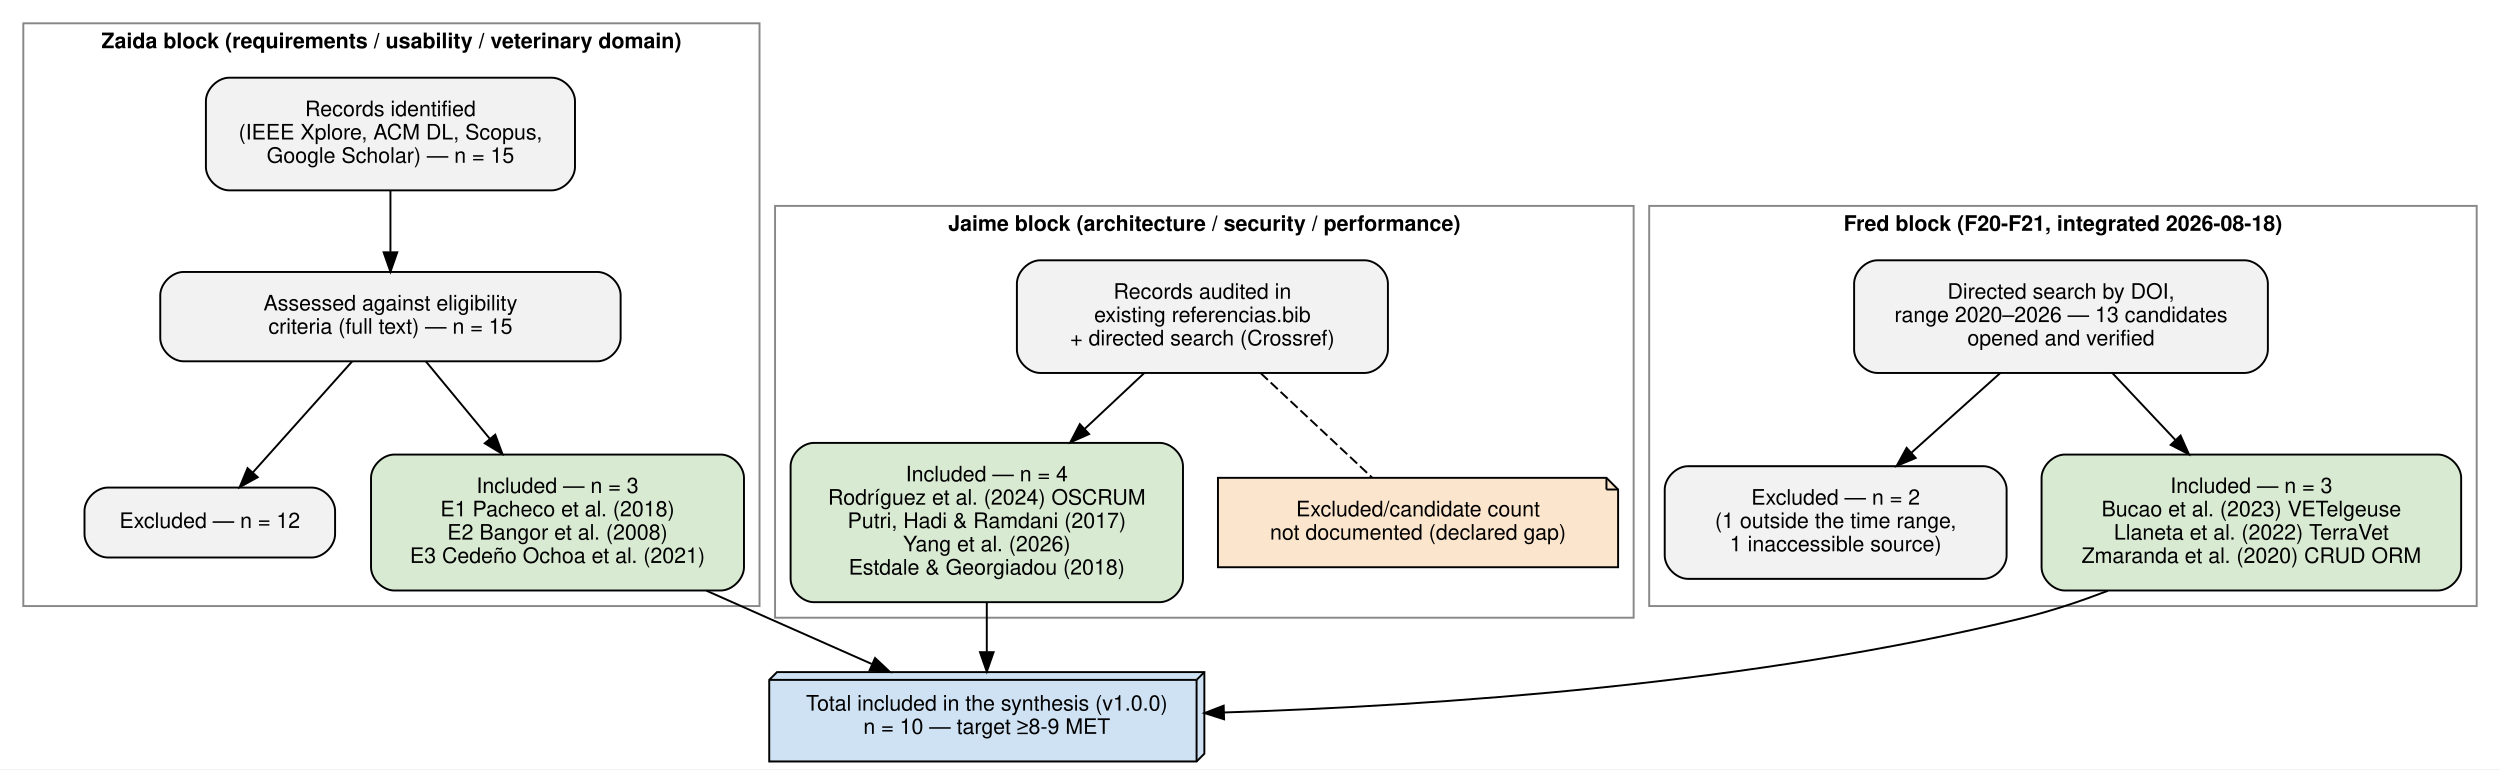
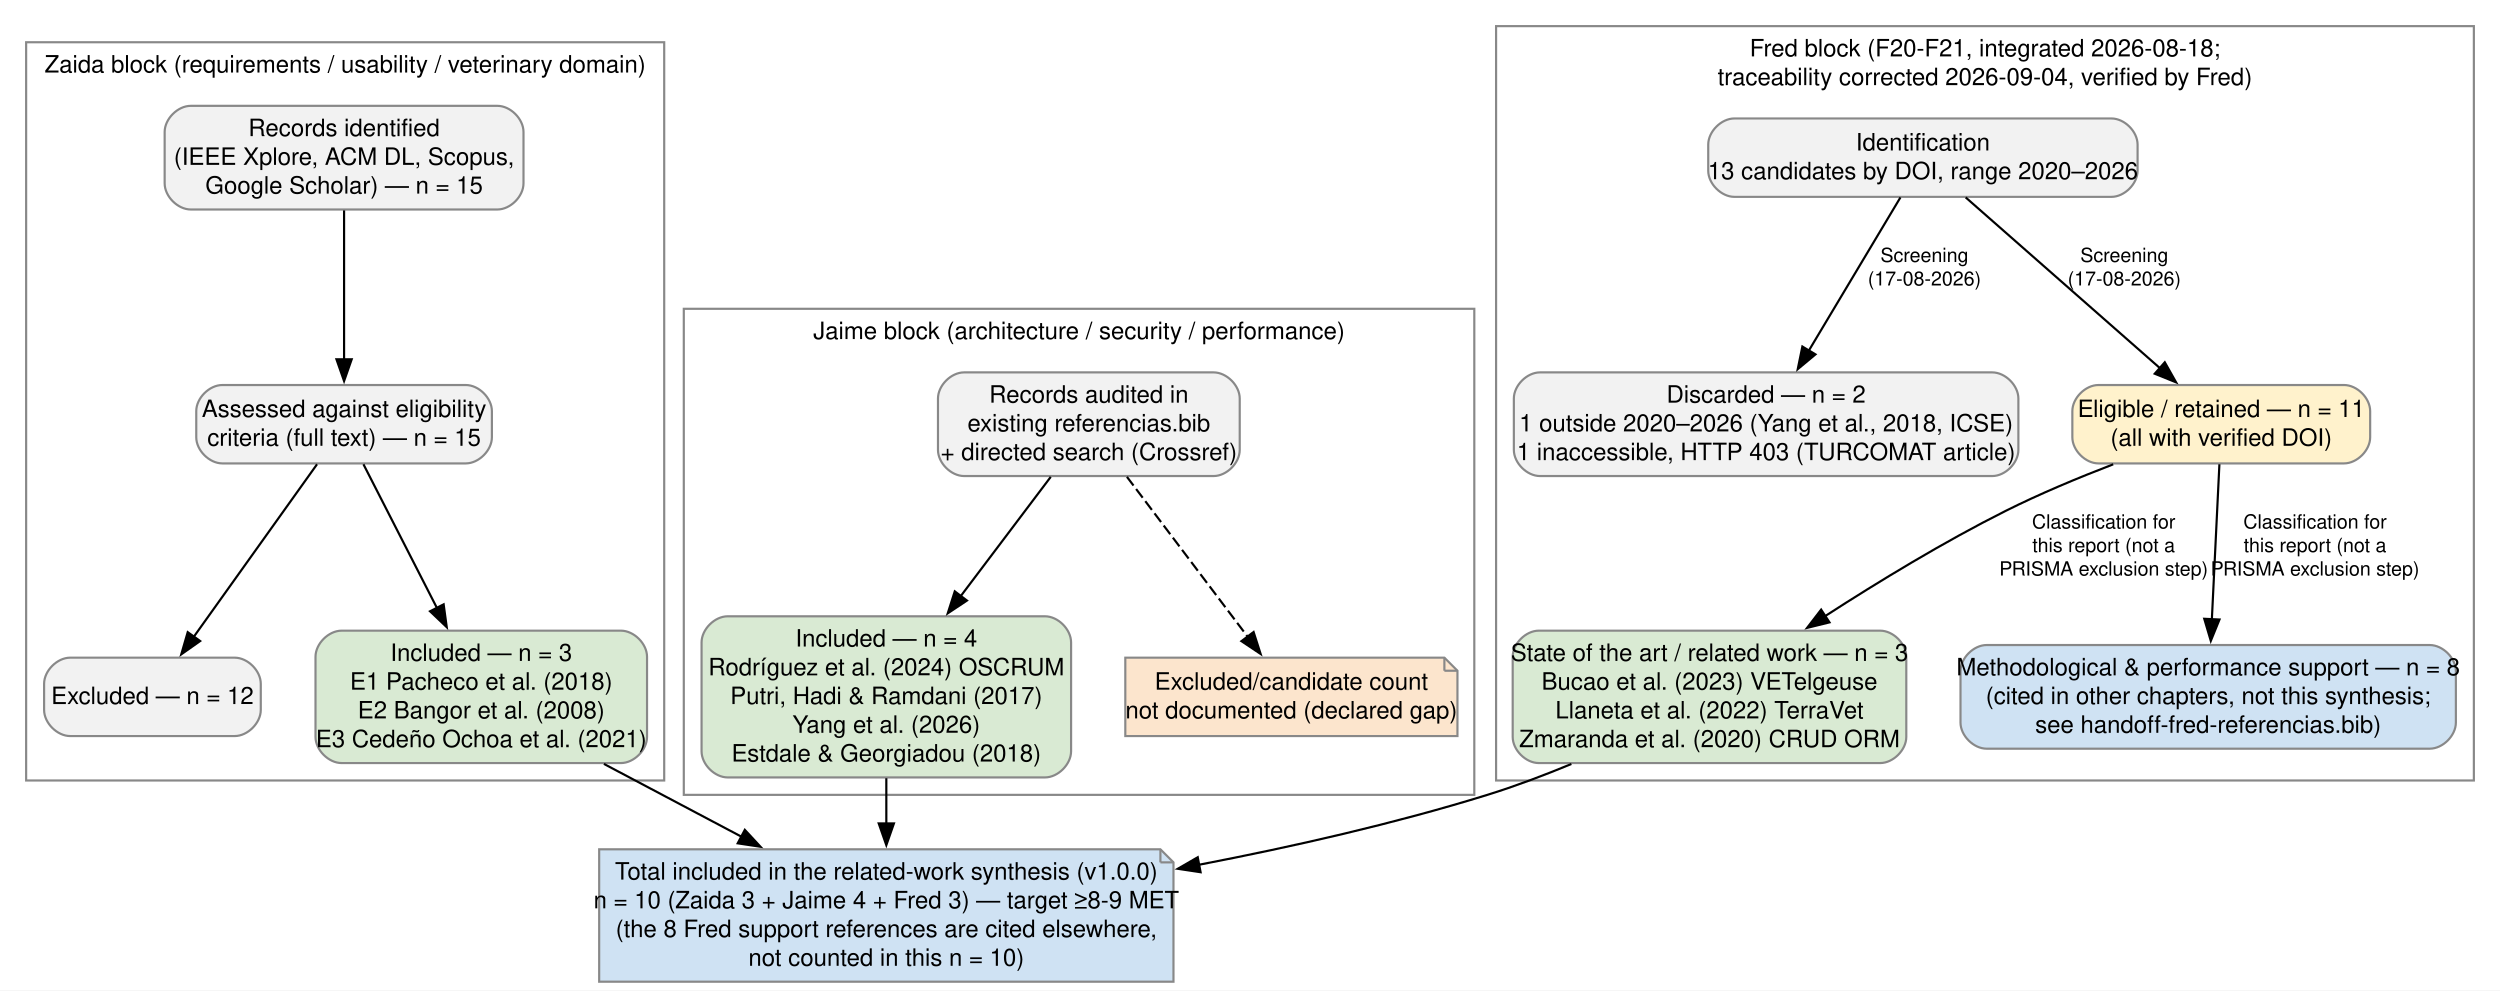
- <svg xmlns="http://www.w3.org/2000/svg" width="1287pt" height="396pt" viewBox="0.00 0.00 1287.00 396.00">
-   <g id="graph0" class="graph" transform="scale(1 1) rotate(0) translate(4 392)">
-     <polygon fill="white" stroke="transparent" points="-4,4 -4,-392 1283,-392 1283,4 -4,4" />
+ <svg xmlns="http://www.w3.org/2000/svg" width="1148pt" height="455pt" viewBox="0.00 0.00 1148.00 455.00">
+   <g id="graph0" class="graph" transform="scale(1 1) rotate(0) translate(4 450.8)">
+     <polygon fill="white" stroke="none" points="-4,4 -4,-450.8 1144,-450.8 1144,4 -4,4" />
    <g id="clust1" class="cluster">
-       <polygon fill="none" stroke="#888888" points="8,-80 8,-380 387,-380 387,-80 8,-80" />
-       <text text-anchor="middle" x="197.5" y="-367.2" font-family="Helvetica,sans-Serif" font-weight="bold" font-size="11.00">Zaida block (requirements / usability / veterinary domain)</text>
+       <polygon fill="white" stroke="#888888" points="8,-92.4 8,-431.4 301,-431.4 301,-92.4 8,-92.4" />
+       <text xml:space="preserve" text-anchor="middle" x="154.5" y="-417.5" font-family="Helvetica,sans-Serif" font-size="11.00">Zaida block (requirements / usability / veterinary domain)</text>
    </g>
    <g id="clust2" class="cluster">
-       <polygon fill="none" stroke="#888888" points="395,-74 395,-286 837,-286 837,-74 395,-74" />
-       <text text-anchor="middle" x="616" y="-273.2" font-family="Helvetica,sans-Serif" font-weight="bold" font-size="11.00">Jaime block (architecture / security / performance)</text>
+       <polygon fill="white" stroke="#888888" points="310,-85.8 310,-309 673,-309 673,-85.8 310,-85.8" />
+       <text xml:space="preserve" text-anchor="middle" x="491.5" y="-295.1" font-family="Helvetica,sans-Serif" font-size="11.00">Jaime block (architecture / security / performance)</text>
    </g>
    <g id="clust3" class="cluster">
-       <polygon fill="none" stroke="#888888" points="845,-80 845,-286 1271,-286 1271,-80 845,-80" />
-       <text text-anchor="middle" x="1058" y="-273.2" font-family="Helvetica,sans-Serif" font-weight="bold" font-size="11.00">Fred block (F20-F21, integrated 2026-08-18)</text>
+       <polygon fill="white" stroke="#888888" points="683,-92.4 683,-438.8 1132,-438.8 1132,-92.4 683,-92.4" />
+       <text xml:space="preserve" text-anchor="middle" x="907.5" y="-424.9" font-family="Helvetica,sans-Serif" font-size="11.00">Fred block (F20-F21, integrated 2026-08-18;</text>
+       <text xml:space="preserve" text-anchor="middle" x="907.5" y="-411.7" font-family="Helvetica,sans-Serif" font-size="11.00">traceability corrected 2026-09-04, verified by Fred)</text>
    </g>
    <g id="node1" class="node">
-       <path fill="#f2f2f2" stroke="black" d="M280,-352C280,-352 114,-352 114,-352 108,-352 102,-346 102,-340 102,-340 102,-306 102,-306 102,-300 108,-294 114,-294 114,-294 280,-294 280,-294 286,-294 292,-300 292,-306 292,-306 292,-340 292,-340 292,-346 286,-352 280,-352" />
-       <text text-anchor="middle" x="197" y="-332.2" font-family="Helvetica,sans-Serif" font-size="11.00">Records identified</text>
-       <text text-anchor="middle" x="197" y="-320.2" font-family="Helvetica,sans-Serif" font-size="11.00">(IEEE Xplore, ACM DL, Scopus,</text>
-       <text text-anchor="middle" x="197" y="-308.2" font-family="Helvetica,sans-Serif" font-size="11.00">Google Scholar) — n = 15</text>
+       <path fill="#f2f2f2" stroke="#888888" d="M224.39,-402.2C224.39,-402.2 83.61,-402.2 83.61,-402.2 77.61,-402.2 71.61,-396.2 71.61,-390.2 71.61,-390.2 71.61,-366.6 71.61,-366.6 71.61,-360.6 77.61,-354.6 83.61,-354.6 83.61,-354.6 224.39,-354.6 224.39,-354.6 230.39,-354.6 236.39,-360.6 236.39,-366.6 236.39,-366.6 236.39,-390.2 236.39,-390.2 236.39,-396.2 230.39,-402.2 224.39,-402.2" />
+       <text xml:space="preserve" text-anchor="middle" x="154" y="-388.3" font-family="Helvetica,sans-Serif" font-size="11.00">Records identified</text>
+       <text xml:space="preserve" text-anchor="middle" x="154" y="-375.1" font-family="Helvetica,sans-Serif" font-size="11.00">(IEEE Xplore, ACM DL, Scopus,</text>
+       <text xml:space="preserve" text-anchor="middle" x="154" y="-361.9" font-family="Helvetica,sans-Serif" font-size="11.00">Google Scholar) — n = 15</text>
    </g>
    <g id="node2" class="node">
-       <path fill="#f2f2f2" stroke="black" d="M303.5,-252C303.5,-252 90.5,-252 90.5,-252 84.5,-252 78.5,-246 78.5,-240 78.5,-240 78.5,-218 78.5,-218 78.5,-212 84.5,-206 90.5,-206 90.5,-206 303.5,-206 303.5,-206 309.5,-206 315.5,-212 315.5,-218 315.5,-218 315.5,-240 315.5,-240 315.5,-246 309.5,-252 303.5,-252" />
-       <text text-anchor="middle" x="197" y="-232.2" font-family="Helvetica,sans-Serif" font-size="11.00">Assessed against eligibility</text>
-       <text text-anchor="middle" x="197" y="-220.2" font-family="Helvetica,sans-Serif" font-size="11.00">criteria (full text) — n = 15</text>
+       <path fill="#f2f2f2" stroke="#888888" d="M209.88,-274C209.88,-274 98.12,-274 98.12,-274 92.12,-274 86.12,-268 86.12,-262 86.12,-262 86.12,-250 86.12,-250 86.12,-244 92.12,-238 98.12,-238 98.12,-238 209.88,-238 209.88,-238 215.88,-238 221.88,-244 221.88,-250 221.88,-250 221.88,-262 221.88,-262 221.88,-268 215.88,-274 209.88,-274" />
+       <text xml:space="preserve" text-anchor="middle" x="154" y="-259.3" font-family="Helvetica,sans-Serif" font-size="11.00">Assessed against eligibility</text>
+       <text xml:space="preserve" text-anchor="middle" x="154" y="-246.1" font-family="Helvetica,sans-Serif" font-size="11.00">criteria (full text) — n = 15</text>
    </g>
    <g id="edge1" class="edge">
-       <path fill="none" stroke="black" d="M197,-293.9C197,-283.94 197,-272.65 197,-262.36" />
-       <polygon fill="black" stroke="black" points="200.5,-262.1 197,-252.1 193.5,-262.1 200.5,-262.1" />
+       <path fill="none" stroke="black" d="M154,-354.19C154,-334.65 154,-306.63 154,-285.69" />
+       <polygon fill="black" stroke="black" points="157.5,-285.81 154,-275.81 150.5,-285.81 157.5,-285.81" />
    </g>
    <g id="node3" class="node">
-       <path fill="#f2f2f2" stroke="black" d="M156.5,-141C156.5,-141 51.5,-141 51.5,-141 45.5,-141 39.5,-135 39.5,-129 39.5,-129 39.5,-117 39.5,-117 39.5,-111 45.5,-105 51.5,-105 51.5,-105 156.5,-105 156.5,-105 162.5,-105 168.5,-111 168.5,-117 168.5,-117 168.5,-129 168.5,-129 168.5,-135 162.5,-141 156.5,-141" />
-       <text text-anchor="middle" x="104" y="-120.2" font-family="Helvetica,sans-Serif" font-size="11.00">Excluded — n = 12</text>
+       <path fill="#f2f2f2" stroke="#888888" d="M103.75,-148.8C103.75,-148.8 28.25,-148.8 28.25,-148.8 22.25,-148.8 16.25,-142.8 16.25,-136.8 16.25,-136.8 16.25,-124.8 16.25,-124.8 16.25,-118.8 22.25,-112.8 28.25,-112.8 28.25,-112.8 103.75,-112.8 103.75,-112.8 109.75,-112.8 115.75,-118.8 115.75,-124.8 115.75,-124.8 115.75,-136.8 115.75,-136.8 115.75,-142.8 109.75,-148.8 103.75,-148.8" />
+       <text xml:space="preserve" text-anchor="middle" x="66" y="-127.5" font-family="Helvetica,sans-Serif" font-size="11.00">Excluded — n = 12</text>
    </g>
    <g id="edge2" class="edge">
-       <path fill="none" stroke="black" d="M177.28,-205.94C162.3,-189.19 141.69,-166.15 126.14,-148.76" />
-       <polygon fill="black" stroke="black" points="128.67,-146.34 119.4,-141.22 123.45,-151 128.67,-146.34" />
+       <path fill="none" stroke="black" d="M141.58,-237.61C126.84,-216.97 102.1,-182.34 84.96,-158.35" />
+       <polygon fill="black" stroke="black" points="87.9,-156.44 79.24,-150.33 82.2,-160.51 87.9,-156.44" />
    </g>
    <g id="node4" class="node">
-       <path fill="#d9ead3" stroke="black" d="M367,-158C367,-158 199,-158 199,-158 193,-158 187,-152 187,-146 187,-146 187,-100 187,-100 187,-94 193,-88 199,-88 199,-88 367,-88 367,-88 373,-88 379,-94 379,-100 379,-100 379,-146 379,-146 379,-152 373,-158 367,-158" />
-       <text text-anchor="middle" x="283" y="-138.2" font-family="Helvetica,sans-Serif" font-size="11.00">Included — n = 3</text>
-       <text text-anchor="middle" x="283" y="-126.2" font-family="Helvetica,sans-Serif" font-size="11.00">E1 Pacheco et al. (2018)</text>
-       <text text-anchor="middle" x="283" y="-114.2" font-family="Helvetica,sans-Serif" font-size="11.00">E2 Bangor et al. (2008)</text>
-       <text text-anchor="middle" x="283" y="-102.2" font-family="Helvetica,sans-Serif" font-size="11.00">E3 Cedeño Ochoa et al. (2021)</text>
+       <path fill="#d9ead3" stroke="#888888" d="M281.12,-161.2C281.12,-161.2 152.88,-161.2 152.88,-161.2 146.88,-161.2 140.88,-155.2 140.88,-149.2 140.88,-149.2 140.88,-112.4 140.88,-112.4 140.88,-106.4 146.88,-100.4 152.88,-100.4 152.88,-100.4 281.12,-100.4 281.12,-100.4 287.12,-100.4 293.12,-106.4 293.12,-112.4 293.12,-112.4 293.12,-149.2 293.12,-149.2 293.12,-155.2 287.12,-161.2 281.12,-161.2" />
+       <text xml:space="preserve" text-anchor="middle" x="217" y="-147.3" font-family="Helvetica,sans-Serif" font-size="11.00">Included — n = 3</text>
+       <text xml:space="preserve" text-anchor="middle" x="217" y="-134.1" font-family="Helvetica,sans-Serif" font-size="11.00">E1 Pacheco et al. (2018)</text>
+       <text xml:space="preserve" text-anchor="middle" x="217" y="-120.9" font-family="Helvetica,sans-Serif" font-size="11.00">E2 Bangor et al. (2008)</text>
+       <text xml:space="preserve" text-anchor="middle" x="217" y="-107.7" font-family="Helvetica,sans-Serif" font-size="11.00">E3 Cedeño Ochoa et al. (2021)</text>
    </g>
    <g id="edge3" class="edge">
-       <path fill="none" stroke="black" d="M215.24,-205.94C224.8,-194.38 236.84,-179.82 248.11,-166.19" />
-       <polygon fill="black" stroke="black" points="250.96,-168.24 254.63,-158.31 245.56,-163.78 250.96,-168.24" />
+       <path fill="none" stroke="black" d="M162.89,-237.61C171.62,-220.55 185.24,-193.92 196.63,-171.64" />
+       <polygon fill="black" stroke="black" points="199.72,-173.29 201.15,-162.79 193.48,-170.1 199.72,-173.29" />
+     </g>
+     <g id="node13" class="node">
+       <polygon fill="#cfe2f3" stroke="#888888" points="528.86,-60.8 271.14,-60.8 271.14,0 534.86,0 534.86,-54.8 528.86,-60.8" />
+       <polyline fill="none" stroke="#888888" points="528.86,-60.8 528.86,-54.8" />
+       <polyline fill="none" stroke="#888888" points="534.86,-54.8 528.86,-54.8" />
+       <text xml:space="preserve" text-anchor="middle" x="403" y="-46.9" font-family="Helvetica,sans-Serif" font-size="11.00">Total included in the related-work synthesis (v1.0.0)</text>
+       <text xml:space="preserve" text-anchor="middle" x="403" y="-33.7" font-family="Helvetica,sans-Serif" font-size="11.00">n = 10 (Zaida 3 + Jaime 4 + Fred 3) — target ≥8-9 MET</text>
+       <text xml:space="preserve" text-anchor="middle" x="403" y="-20.5" font-family="Helvetica,sans-Serif" font-size="11.00">(the 8 Fred support references are cited elsewhere,</text>
+       <text xml:space="preserve" text-anchor="middle" x="403" y="-7.3" font-family="Helvetica,sans-Serif" font-size="11.00">not counted in this n = 10)</text>
+     </g>
+     <g id="edge10" class="edge">
+       <path fill="none" stroke="black" d="M273.31,-100.01C293.25,-89.46 315.87,-77.49 336.57,-66.54" />
+       <polygon fill="black" stroke="black" points="338.02,-69.74 345.22,-61.97 334.75,-63.55 338.02,-69.74" />
+     </g>
+     <g id="node5" class="node">
+       <path fill="#f2f2f2" stroke="#888888" d="M553.28,-279.8C553.28,-279.8 438.72,-279.8 438.72,-279.8 432.72,-279.8 426.72,-273.8 426.72,-267.8 426.72,-267.8 426.72,-244.2 426.72,-244.2 426.72,-238.2 432.72,-232.2 438.72,-232.2 438.72,-232.2 553.28,-232.2 553.28,-232.2 559.28,-232.2 565.28,-238.2 565.28,-244.2 565.28,-244.2 565.28,-267.8 565.28,-267.8 565.28,-273.8 559.28,-279.8 553.28,-279.8" />
+       <text xml:space="preserve" text-anchor="middle" x="496" y="-265.9" font-family="Helvetica,sans-Serif" font-size="11.00">Records audited in</text>
+       <text xml:space="preserve" text-anchor="middle" x="496" y="-252.7" font-family="Helvetica,sans-Serif" font-size="11.00">existing referencias.bib</text>
+       <text xml:space="preserve" text-anchor="middle" x="496" y="-239.5" font-family="Helvetica,sans-Serif" font-size="11.00">+ directed search (Crossref)</text>
+     </g>
+     <g id="node6" class="node">
+       <path fill="#d9ead3" stroke="#888888" d="M475.84,-167.8C475.84,-167.8 330.16,-167.8 330.16,-167.8 324.16,-167.8 318.16,-161.8 318.16,-155.8 318.16,-155.8 318.16,-105.8 318.16,-105.8 318.16,-99.8 324.16,-93.8 330.16,-93.8 330.16,-93.8 475.84,-93.8 475.84,-93.8 481.84,-93.8 487.84,-99.8 487.84,-105.8 487.84,-105.8 487.84,-155.8 487.84,-155.8 487.84,-161.8 481.84,-167.8 475.84,-167.8" />
+       <text xml:space="preserve" text-anchor="middle" x="403" y="-153.9" font-family="Helvetica,sans-Serif" font-size="11.00">Included — n = 4</text>
+       <text xml:space="preserve" text-anchor="middle" x="403" y="-140.7" font-family="Helvetica,sans-Serif" font-size="11.00">Rodríguez et al. (2024) OSCRUM</text>
+       <text xml:space="preserve" text-anchor="middle" x="403" y="-127.5" font-family="Helvetica,sans-Serif" font-size="11.00">Putri, Hadi &amp; Ramdani (2017)</text>
+       <text xml:space="preserve" text-anchor="middle" x="403" y="-114.3" font-family="Helvetica,sans-Serif" font-size="11.00">Yang et al. (2026)</text>
+       <text xml:space="preserve" text-anchor="middle" x="403" y="-101.1" font-family="Helvetica,sans-Serif" font-size="11.00">Estdale &amp; Georgiadou (2018)</text>
+     </g>
+     <g id="edge4" class="edge">
+       <path fill="none" stroke="black" d="M478.51,-231.83C466.84,-216.37 451.12,-195.55 437.04,-176.9" />
+       <polygon fill="black" stroke="black" points="440.02,-175.03 431.2,-169.16 434.43,-179.25 440.02,-175.03" />
+     </g>
+     <g id="node7" class="node">
+       <polygon fill="#fce5cd" stroke="#888888" points="659.26,-148.8 512.74,-148.8 512.74,-112.8 665.26,-112.8 665.26,-142.8 659.26,-148.8" />
+       <polyline fill="none" stroke="#888888" points="659.26,-148.8 659.26,-142.8" />
+       <polyline fill="none" stroke="#888888" points="665.26,-142.8 659.26,-142.8" />
+       <text xml:space="preserve" text-anchor="middle" x="589" y="-134.1" font-family="Helvetica,sans-Serif" font-size="11.00">Excluded/candidate count</text>
+       <text xml:space="preserve" text-anchor="middle" x="589" y="-120.9" font-family="Helvetica,sans-Serif" font-size="11.00">not documented (declared gap)</text>
+     </g>
+     <g id="edge5" class="edge">
+       <path fill="none" stroke="black" stroke-dasharray="5,2" d="M513.49,-231.83C529.26,-210.94 552.43,-180.24 568.95,-158.37" />
+       <polygon fill="black" stroke="black" points="571.65,-160.59 574.88,-150.5 566.06,-156.38 571.65,-160.59" />
+     </g>
+     <g id="edge11" class="edge">
+       <path fill="none" stroke="black" d="M403,-93.44C403,-86.64 403,-79.48 403,-72.54" />
+       <polygon fill="black" stroke="black" points="406.5,-72.69 403,-62.69 399.5,-72.69 406.5,-72.69" />
+     </g>
+     <g id="node8" class="node">
+       <path fill="#f2f2f2" stroke="#888888" d="M965.58,-396.4C965.58,-396.4 792.42,-396.4 792.42,-396.4 786.42,-396.4 780.42,-390.4 780.42,-384.4 780.42,-384.4 780.42,-372.4 780.42,-372.4 780.42,-366.4 786.42,-360.4 792.42,-360.4 792.42,-360.4 965.58,-360.4 965.58,-360.4 971.58,-360.4 977.58,-366.4 977.58,-372.4 977.58,-372.4 977.58,-384.4 977.58,-384.4 977.58,-390.4 971.58,-396.4 965.58,-396.4" />
+       <text xml:space="preserve" text-anchor="middle" x="879" y="-381.7" font-family="Helvetica,sans-Serif" font-size="11.00">Identification</text>
+       <text xml:space="preserve" text-anchor="middle" x="879" y="-368.5" font-family="Helvetica,sans-Serif" font-size="11.00">13 candidates by DOI, range 2020–2026</text>
+     </g>
+     <g id="node9" class="node">
+       <path fill="#f2f2f2" stroke="#888888" d="M910.84,-279.8C910.84,-279.8 703.16,-279.8 703.16,-279.8 697.16,-279.8 691.16,-273.8 691.16,-267.8 691.16,-267.8 691.16,-244.2 691.16,-244.2 691.16,-238.2 697.16,-232.2 703.16,-232.2 703.16,-232.2 910.84,-232.2 910.84,-232.2 916.84,-232.2 922.84,-238.2 922.84,-244.2 922.84,-244.2 922.84,-267.8 922.84,-267.8 922.84,-273.8 916.84,-279.8 910.84,-279.8" />
+       <text xml:space="preserve" text-anchor="middle" x="807" y="-265.9" font-family="Helvetica,sans-Serif" font-size="11.00">Discarded — n = 2</text>
+       <text xml:space="preserve" text-anchor="middle" x="807" y="-252.7" font-family="Helvetica,sans-Serif" font-size="11.00">1 outside 2020–2026 (Yang et al., 2018, ICSE)</text>
+       <text xml:space="preserve" text-anchor="middle" x="807" y="-239.5" font-family="Helvetica,sans-Serif" font-size="11.00">1 inaccessible, HTTP 403 (TURCOMAT article)</text>
+     </g>
+     <g id="edge6" class="edge">
+       <path fill="none" stroke="black" d="M868.68,-360.15C857.71,-341.8 840.09,-312.34 826.49,-289.59" />
+       <polygon fill="black" stroke="black" points="829.66,-288.07 821.52,-281.29 823.65,-291.67 829.66,-288.07" />
+       <text xml:space="preserve" text-anchor="middle" x="879.71" y="-330.5" font-family="Helvetica,sans-Serif" font-size="9.00">Screening</text>
+       <text xml:space="preserve" text-anchor="middle" x="879.71" y="-319.7" font-family="Helvetica,sans-Serif" font-size="9.00">(17-08-2026)</text>
+     </g>
+     <g id="node10" class="node">
+       <path fill="#fff2cc" stroke="#888888" d="M1072.38,-274C1072.38,-274 959.62,-274 959.62,-274 953.62,-274 947.62,-268 947.62,-262 947.62,-262 947.62,-250 947.62,-250 947.62,-244 953.62,-238 959.62,-238 959.62,-238 1072.38,-238 1072.38,-238 1078.38,-238 1084.38,-244 1084.38,-250 1084.38,-250 1084.38,-262 1084.38,-262 1084.38,-268 1078.38,-274 1072.38,-274" />
+       <text xml:space="preserve" text-anchor="middle" x="1016" y="-259.3" font-family="Helvetica,sans-Serif" font-size="11.00">Eligible / retained — n = 11</text>
+       <text xml:space="preserve" text-anchor="middle" x="1016" y="-246.1" font-family="Helvetica,sans-Serif" font-size="11.00">(all with verified DOI)</text>
+     </g>
+     <g id="edge7" class="edge">
+       <path fill="none" stroke="black" d="M898.63,-360.15C922.03,-339.59 961.3,-305.07 987.91,-281.69" />
+       <polygon fill="black" stroke="black" points="990.07,-284.45 995.27,-275.22 985.45,-279.19 990.07,-284.45" />
+       <text xml:space="preserve" text-anchor="middle" x="971.49" y="-330.5" font-family="Helvetica,sans-Serif" font-size="9.00">Screening</text>
+       <text xml:space="preserve" text-anchor="middle" x="971.49" y="-319.7" font-family="Helvetica,sans-Serif" font-size="9.00">(17-08-2026)</text>
    </g>
    <g id="node11" class="node">
-       <polygon fill="#cfe2f3" stroke="black" points="616,-46 396,-46 392,-42 392,0 612,0 616,-4 616,-46" />
-       <polyline fill="none" stroke="black" points="612,-42 392,-42 " />
-       <polyline fill="none" stroke="black" points="612,-42 612,0 " />
-       <polyline fill="none" stroke="black" points="612,-42 616,-46 " />
-       <text text-anchor="middle" x="504" y="-26.2" font-family="Helvetica,sans-Serif" font-size="11.00">Total included in the synthesis (v1.0.0)</text>
-       <text text-anchor="middle" x="504" y="-14.2" font-family="Helvetica,sans-Serif" font-size="11.00">n = 10 — target ≥8-9 MET</text>
+       <path fill="#d9ead3" stroke="#888888" d="M859.37,-161.2C859.37,-161.2 702.63,-161.2 702.63,-161.2 696.63,-161.2 690.63,-155.2 690.63,-149.2 690.63,-149.2 690.63,-112.4 690.63,-112.4 690.63,-106.4 696.63,-100.4 702.63,-100.4 702.63,-100.4 859.37,-100.4 859.37,-100.4 865.37,-100.4 871.37,-106.4 871.37,-112.4 871.37,-112.4 871.37,-149.2 871.37,-149.2 871.37,-155.2 865.37,-161.2 859.37,-161.2" />
+       <text xml:space="preserve" text-anchor="middle" x="781" y="-147.3" font-family="Helvetica,sans-Serif" font-size="11.00">State of the art / related work — n = 3</text>
+       <text xml:space="preserve" text-anchor="middle" x="781" y="-134.1" font-family="Helvetica,sans-Serif" font-size="11.00">Bucao et al. (2023) VETelgeuse</text>
+       <text xml:space="preserve" text-anchor="middle" x="781" y="-120.9" font-family="Helvetica,sans-Serif" font-size="11.00">Llaneta et al. (2022) TerraVet</text>
+       <text xml:space="preserve" text-anchor="middle" x="781" y="-107.7" font-family="Helvetica,sans-Serif" font-size="11.00">Zmaranda et al. (2020) CRUD ORM</text>
    </g>
    <g id="edge8" class="edge">
-       <path fill="none" stroke="black" d="M359.69,-87.9C370.21,-83.22 380.87,-78.49 391,-74 408.46,-66.26 427.44,-57.86 444.77,-50.19" />
-       <polygon fill="black" stroke="black" points="446.48,-53.26 454.21,-46.01 443.65,-46.86 446.48,-53.26" />
+       <path fill="none" stroke="black" d="M966.39,-237.59C950.36,-231.42 932.68,-224.06 917,-216.2 888.71,-202.02 858.67,-183.76 834.05,-167.85" />
+       <polygon fill="black" stroke="black" points="836.1,-165.01 825.81,-162.48 832.27,-170.87 836.1,-165.01" />
+       <text xml:space="preserve" text-anchor="middle" x="962" y="-208.1" font-family="Helvetica,sans-Serif" font-size="9.00">Classification for</text>
+       <text xml:space="preserve" text-anchor="middle" x="962" y="-197.3" font-family="Helvetica,sans-Serif" font-size="9.00">this report (not a</text>
+       <text xml:space="preserve" text-anchor="middle" x="962" y="-186.5" font-family="Helvetica,sans-Serif" font-size="9.00">PRISMA exclusion step)</text>
    </g>
-     <g id="node5" class="node">
-       <path fill="#f2f2f2" stroke="black" d="M698.5,-258C698.5,-258 531.5,-258 531.5,-258 525.5,-258 519.5,-252 519.5,-246 519.5,-246 519.5,-212 519.5,-212 519.5,-206 525.5,-200 531.5,-200 531.5,-200 698.5,-200 698.5,-200 704.5,-200 710.5,-206 710.5,-212 710.5,-212 710.5,-246 710.5,-246 710.5,-252 704.5,-258 698.5,-258" />
-       <text text-anchor="middle" x="615" y="-238.2" font-family="Helvetica,sans-Serif" font-size="11.00">Records audited in</text>
-       <text text-anchor="middle" x="615" y="-226.2" font-family="Helvetica,sans-Serif" font-size="11.00">existing referencias.bib</text>
-       <text text-anchor="middle" x="615" y="-214.2" font-family="Helvetica,sans-Serif" font-size="11.00">+ directed search (Crossref)</text>
-     </g>
-     <g id="node6" class="node">
-       <path fill="#d9ead3" stroke="black" d="M593,-164C593,-164 415,-164 415,-164 409,-164 403,-158 403,-152 403,-152 403,-94 403,-94 403,-88 409,-82 415,-82 415,-82 593,-82 593,-82 599,-82 605,-88 605,-94 605,-94 605,-152 605,-152 605,-158 599,-164 593,-164" />
-       <text text-anchor="middle" x="504" y="-144.2" font-family="Helvetica,sans-Serif" font-size="11.00">Included — n = 4</text>
-       <text text-anchor="middle" x="504" y="-132.2" font-family="Helvetica,sans-Serif" font-size="11.00">Rodríguez et al. (2024) OSCRUM</text>
-       <text text-anchor="middle" x="504" y="-120.2" font-family="Helvetica,sans-Serif" font-size="11.00">Putri, Hadi &amp; Ramdani (2017)</text>
-       <text text-anchor="middle" x="504" y="-108.2" font-family="Helvetica,sans-Serif" font-size="11.00">Yang et al. (2026)</text>
-       <text text-anchor="middle" x="504" y="-96.2" font-family="Helvetica,sans-Serif" font-size="11.00">Estdale &amp; Georgiadou (2018)</text>
-     </g>
-     <g id="edge4" class="edge">
-       <path fill="none" stroke="black" d="M584.96,-199.86C575.56,-191.05 564.91,-181.07 554.5,-171.31" />
-       <polygon fill="black" stroke="black" points="556.67,-168.55 546.98,-164.27 551.89,-173.66 556.67,-168.55" />
-     </g>
-     <g id="node7" class="node">
-       <polygon fill="#fce5cd" stroke="black" points="823,-146 623,-146 623,-100 829,-100 829,-140 823,-146" />
-       <polyline fill="none" stroke="black" points="823,-146 823,-140 " />
-       <polyline fill="none" stroke="black" points="829,-140 823,-140 " />
-       <text text-anchor="middle" x="726" y="-126.2" font-family="Helvetica,sans-Serif" font-size="11.00">Excluded/candidate count</text>
-       <text text-anchor="middle" x="726" y="-114.2" font-family="Helvetica,sans-Serif" font-size="11.00">not documented (declared gap)</text>
-     </g>
-     <g id="edge5" class="edge">
-       <path fill="none" stroke="black" stroke-dasharray="5,2" d="M645.04,-199.86C663.02,-183.01 685.54,-161.9 702.27,-146.23" />
+     <g id="node12" class="node">
+       <path fill="#cfe2f3" stroke="#888888" d="M1111.74,-154.6C1111.74,-154.6 908.26,-154.6 908.26,-154.6 902.26,-154.6 896.26,-148.6 896.26,-142.6 896.26,-142.6 896.26,-119 896.26,-119 896.26,-113 902.26,-107 908.26,-107 908.26,-107 1111.74,-107 1111.74,-107 1117.74,-107 1123.74,-113 1123.74,-119 1123.74,-119 1123.74,-142.6 1123.74,-142.6 1123.74,-148.6 1117.74,-154.6 1111.74,-154.6" />
+       <text xml:space="preserve" text-anchor="middle" x="1010" y="-140.7" font-family="Helvetica,sans-Serif" font-size="11.00">Methodological &amp; performance support — n = 8</text>
+       <text xml:space="preserve" text-anchor="middle" x="1010" y="-127.5" font-family="Helvetica,sans-Serif" font-size="11.00">(cited in other chapters, not this synthesis;</text>
+       <text xml:space="preserve" text-anchor="middle" x="1010" y="-114.3" font-family="Helvetica,sans-Serif" font-size="11.00">see handoff-fred-referencias.bib)</text>
    </g>
    <g id="edge9" class="edge">
-       <path fill="none" stroke="black" d="M504,-81.86C504,-73.4 504,-64.59 504,-56.46" />
-       <polygon fill="black" stroke="black" points="507.5,-56.26 504,-46.26 500.5,-56.26 507.5,-56.26" />
+       <path fill="none" stroke="black" d="M1015.15,-237.61C1014.26,-219.2 1012.82,-189.64 1011.69,-166.45" />
+       <polygon fill="black" stroke="black" points="1015.19,-166.32 1011.2,-156.5 1008.19,-166.66 1015.19,-166.32" />
+       <text xml:space="preserve" text-anchor="middle" x="1059.06" y="-208.1" font-family="Helvetica,sans-Serif" font-size="9.00">Classification for</text>
+       <text xml:space="preserve" text-anchor="middle" x="1059.06" y="-197.3" font-family="Helvetica,sans-Serif" font-size="9.00">this report (not a</text>
+       <text xml:space="preserve" text-anchor="middle" x="1059.06" y="-186.5" font-family="Helvetica,sans-Serif" font-size="9.00">PRISMA exclusion step)</text>
    </g>
-     <g id="node8" class="node">
-       <path fill="#f2f2f2" stroke="black" d="M1151.5,-258C1151.5,-258 962.5,-258 962.5,-258 956.5,-258 950.5,-252 950.5,-246 950.5,-246 950.5,-212 950.5,-212 950.5,-206 956.5,-200 962.5,-200 962.5,-200 1151.5,-200 1151.5,-200 1157.5,-200 1163.5,-206 1163.5,-212 1163.5,-212 1163.5,-246 1163.5,-246 1163.5,-252 1157.5,-258 1151.5,-258" />
-       <text text-anchor="middle" x="1057" y="-238.2" font-family="Helvetica,sans-Serif" font-size="11.00">Directed search by DOI,</text>
-       <text text-anchor="middle" x="1057" y="-226.2" font-family="Helvetica,sans-Serif" font-size="11.00">range 2020–2026 — 13 candidates</text>
-       <text text-anchor="middle" x="1057" y="-214.2" font-family="Helvetica,sans-Serif" font-size="11.00">opened and verified</text>
-     </g>
-     <g id="node9" class="node">
-       <path fill="#f2f2f2" stroke="black" d="M1017,-152C1017,-152 865,-152 865,-152 859,-152 853,-146 853,-140 853,-140 853,-106 853,-106 853,-100 859,-94 865,-94 865,-94 1017,-94 1017,-94 1023,-94 1029,-100 1029,-106 1029,-106 1029,-140 1029,-140 1029,-146 1023,-152 1017,-152" />
-       <text text-anchor="middle" x="941" y="-132.2" font-family="Helvetica,sans-Serif" font-size="11.00">Excluded — n = 2</text>
-       <text text-anchor="middle" x="941" y="-120.2" font-family="Helvetica,sans-Serif" font-size="11.00">(1 outside the time range,</text>
-       <text text-anchor="middle" x="941" y="-108.2" font-family="Helvetica,sans-Serif" font-size="11.00">1 inaccessible source)</text>
-     </g>
-     <g id="edge6" class="edge">
-       <path fill="none" stroke="black" d="M1025.61,-199.86C1011.55,-187.25 994.84,-172.27 979.99,-158.95" />
-       <polygon fill="black" stroke="black" points="982.2,-156.24 972.42,-152.17 977.53,-161.45 982.2,-156.24" />
-     </g>
-     <g id="node10" class="node">
-       <path fill="#d9ead3" stroke="black" d="M1251,-158C1251,-158 1059,-158 1059,-158 1053,-158 1047,-152 1047,-146 1047,-146 1047,-100 1047,-100 1047,-94 1053,-88 1059,-88 1059,-88 1251,-88 1251,-88 1257,-88 1263,-94 1263,-100 1263,-100 1263,-146 1263,-146 1263,-152 1257,-158 1251,-158" />
-       <text text-anchor="middle" x="1155" y="-138.2" font-family="Helvetica,sans-Serif" font-size="11.00">Included — n = 3</text>
-       <text text-anchor="middle" x="1155" y="-126.2" font-family="Helvetica,sans-Serif" font-size="11.00">Bucao et al. (2023) VETelgeuse</text>
-       <text text-anchor="middle" x="1155" y="-114.2" font-family="Helvetica,sans-Serif" font-size="11.00">Llaneta et al. (2022) TerraVet</text>
-       <text text-anchor="middle" x="1155" y="-102.2" font-family="Helvetica,sans-Serif" font-size="11.00">Zmaranda et al. (2020) CRUD ORM</text>
-     </g>
-     <g id="edge7" class="edge">
-       <path fill="none" stroke="black" d="M1083.52,-199.86C1093.47,-189.3 1105,-177.06 1115.86,-165.54" />
-       <polygon fill="black" stroke="black" points="1118.56,-167.77 1122.87,-158.1 1113.47,-162.97 1118.56,-167.77" />
-     </g>
-     <g id="edge10" class="edge">
-       <path fill="none" stroke="black" d="M1081.2,-87.89C1067.11,-82.48 1052.28,-77.52 1038,-74 899.47,-39.9 735.48,-28.71 626.13,-25.22" />
-       <polygon fill="black" stroke="black" points="626.15,-21.72 616.05,-24.91 625.94,-28.71 626.15,-21.72" />
+     <g id="edge12" class="edge">
+       <path fill="none" stroke="black" d="M717.58,-99.98C704.98,-94.76 691.71,-89.74 679,-85.8 636.63,-72.65 589.57,-61.98 546.5,-53.69" />
+       <polygon fill="black" stroke="black" points="547.31,-50.28 536.83,-51.86 546,-57.16 547.31,-50.28" />
    </g>
  </g>
</svg>
